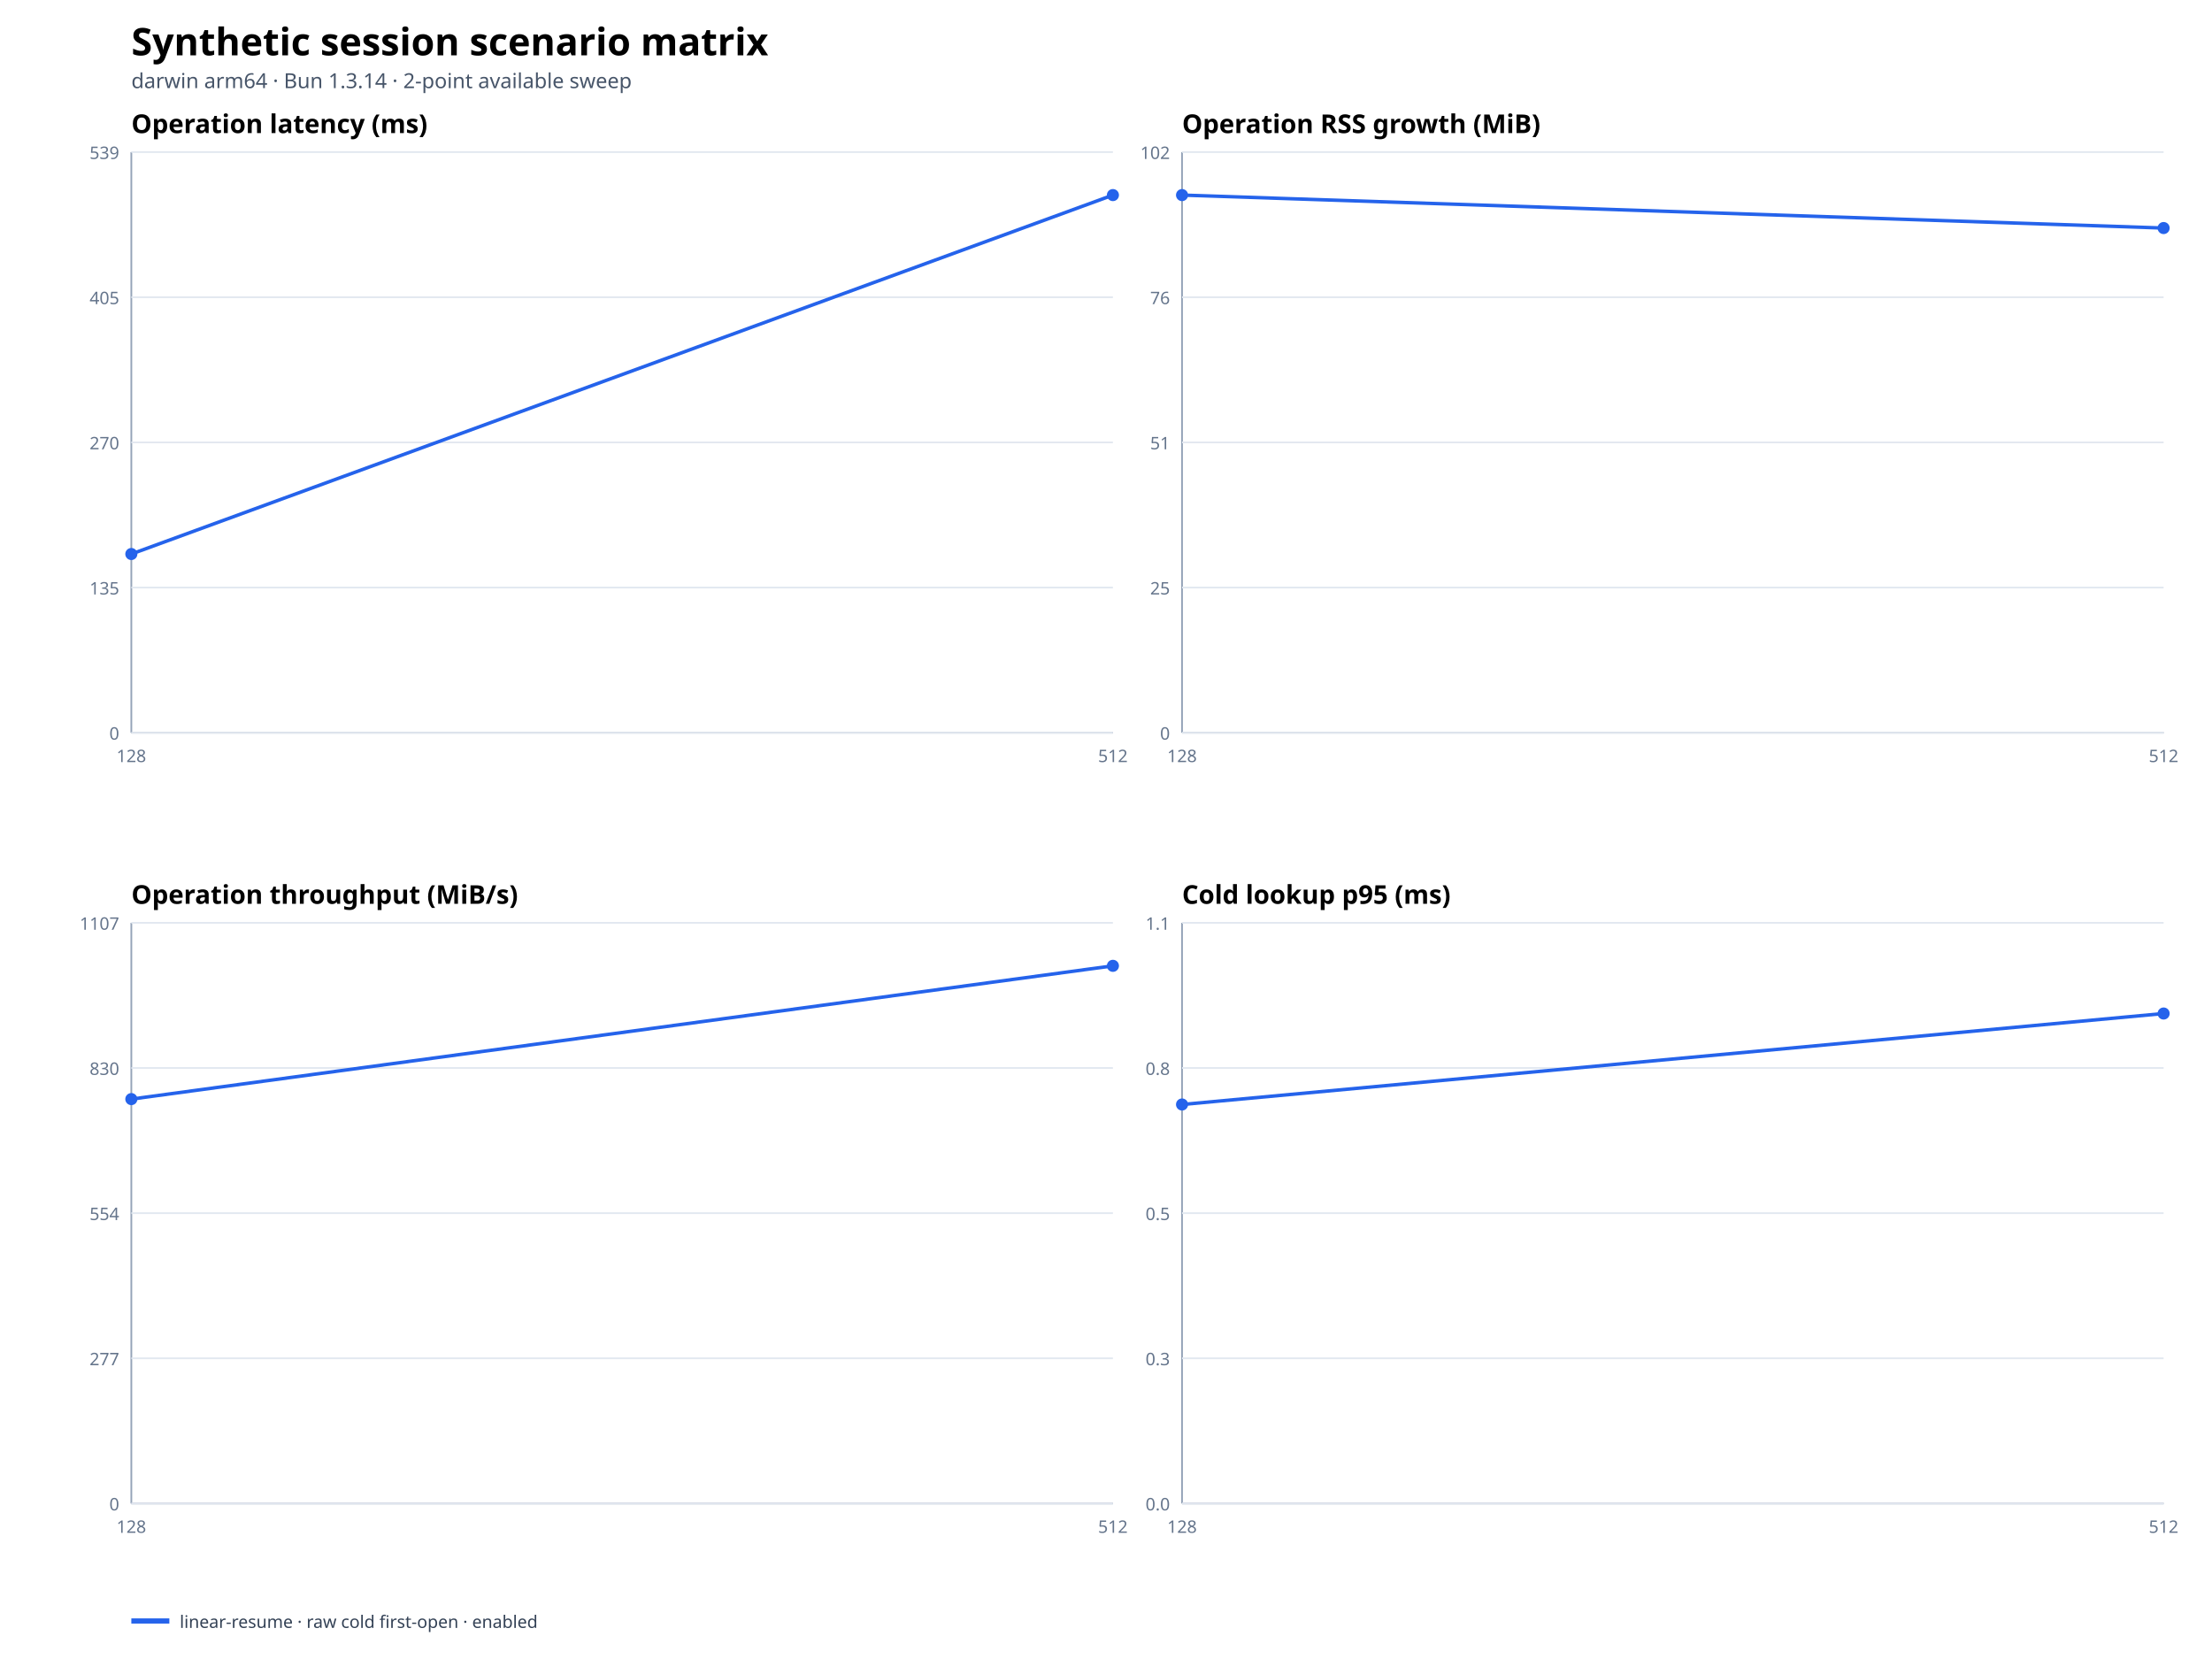
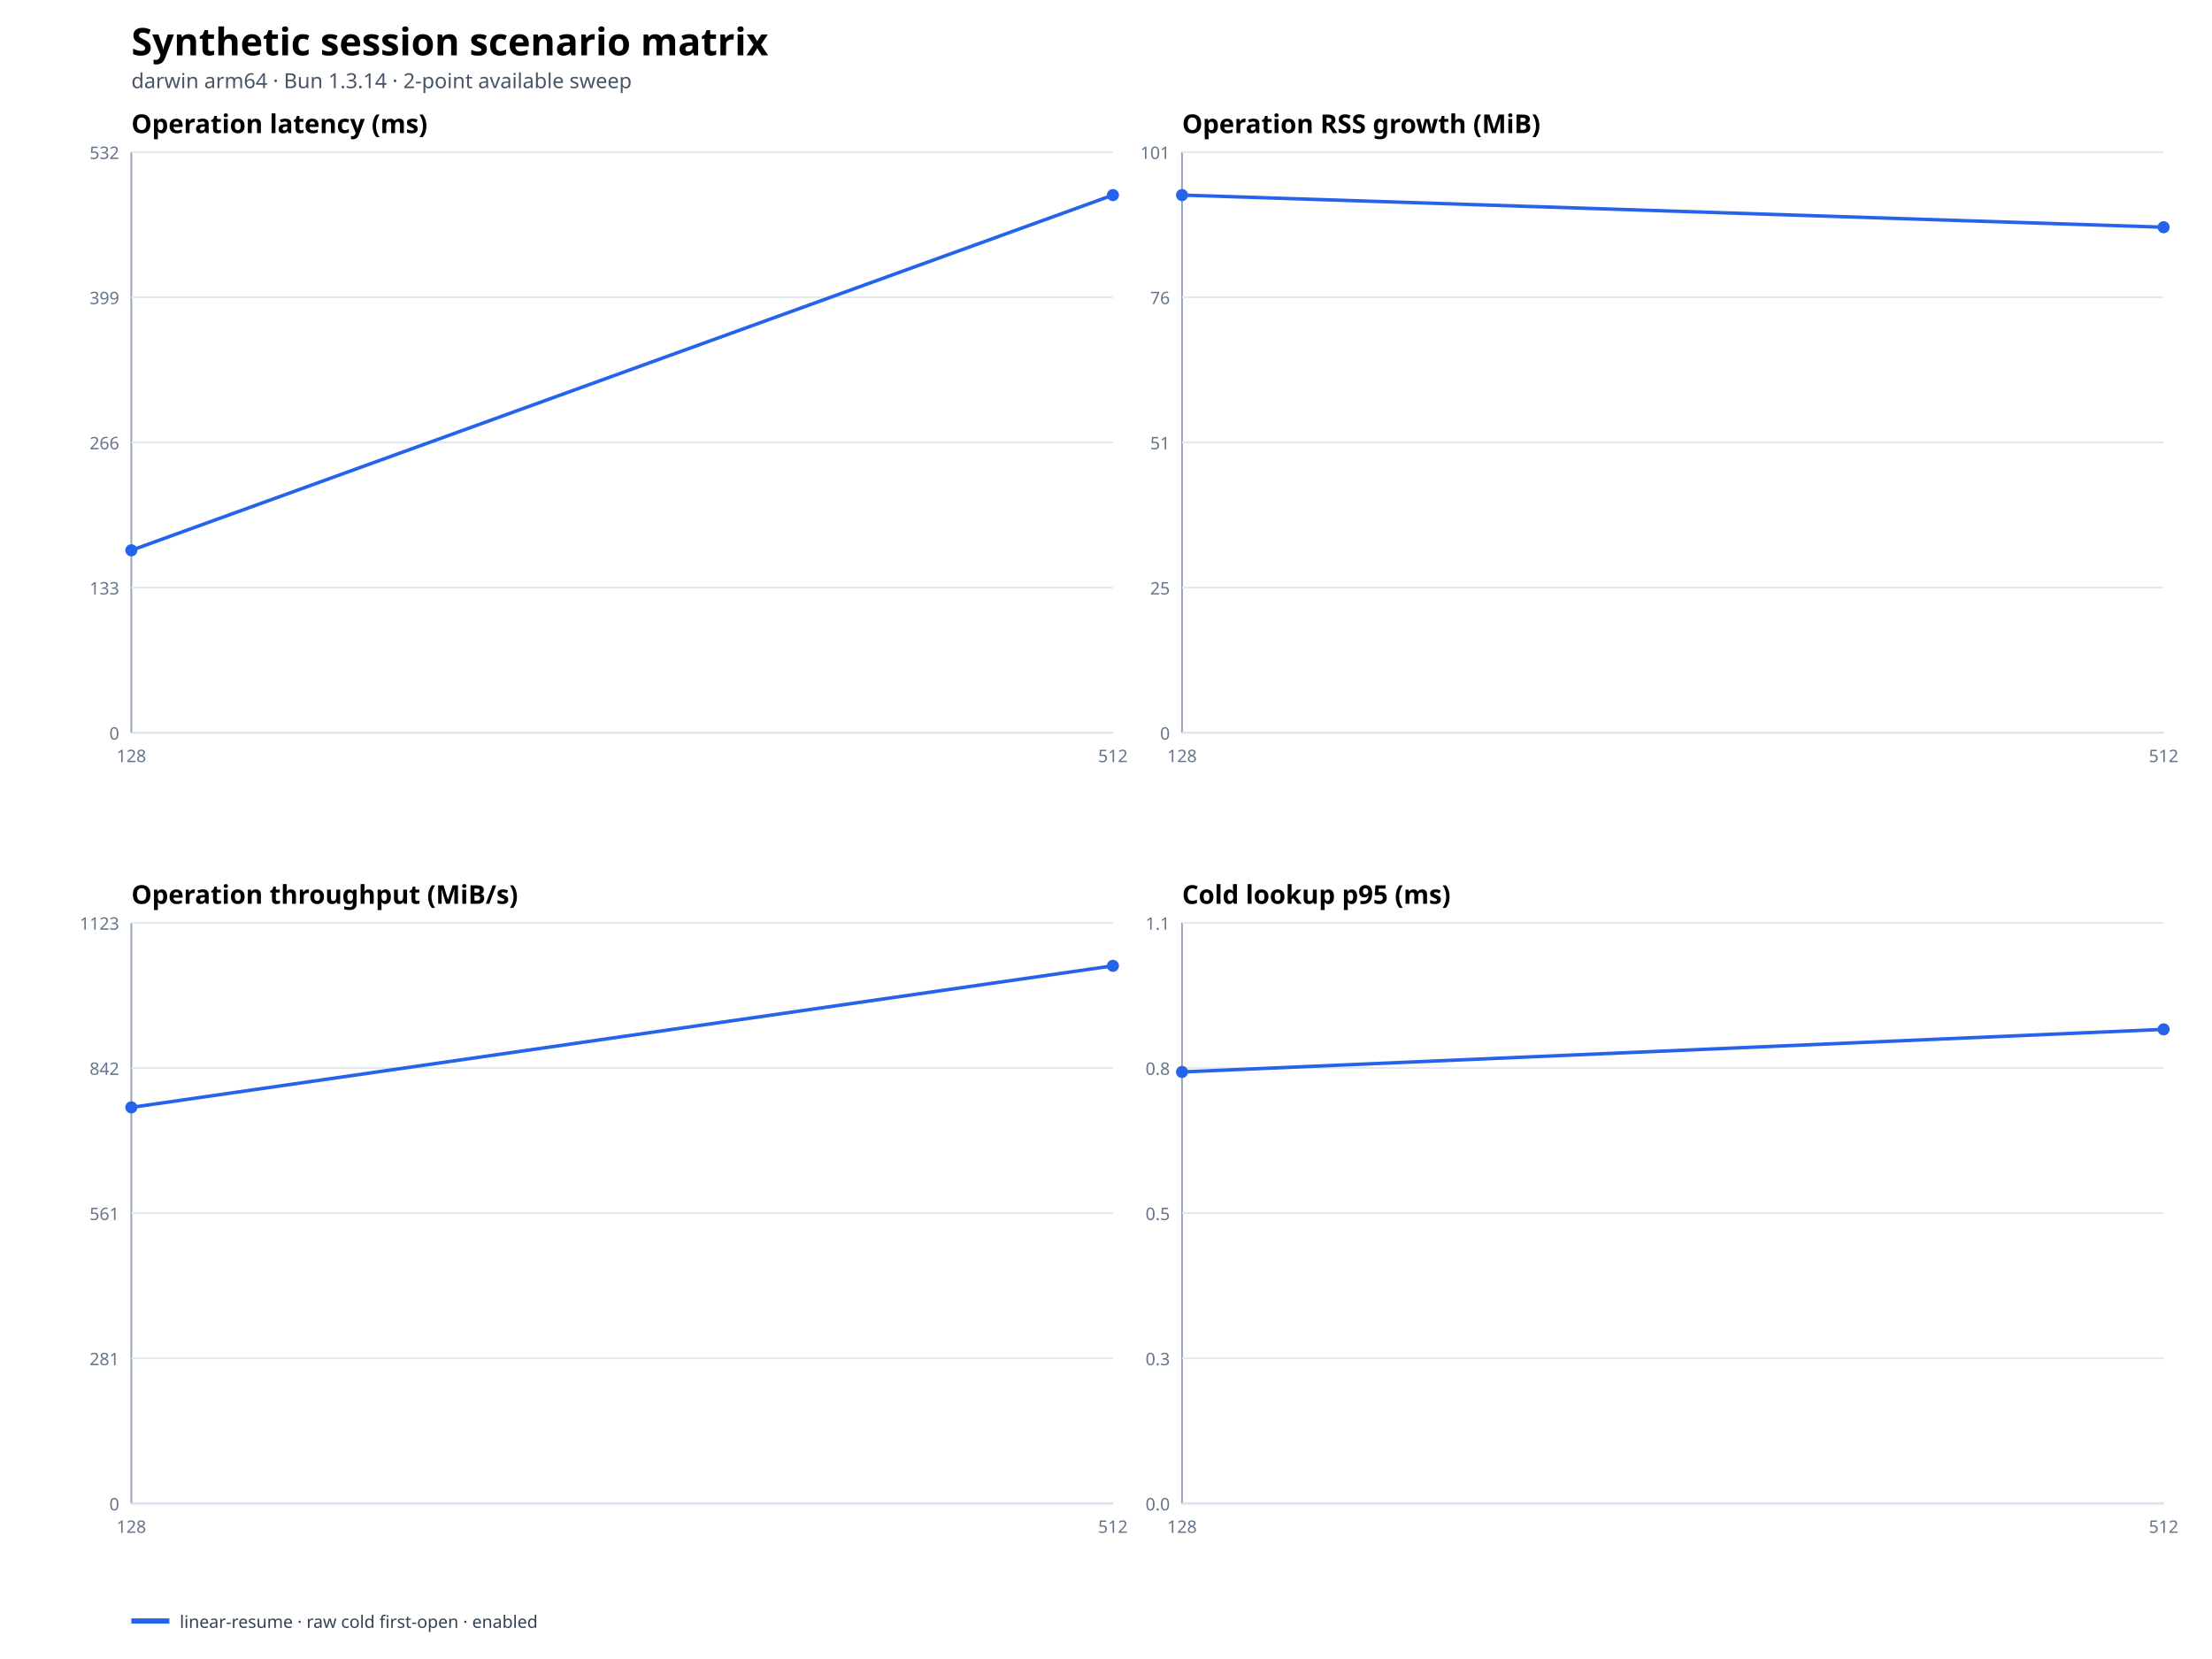
<svg xmlns="http://www.w3.org/2000/svg" width="1280" height="960" viewBox="0 0 1280 960">
  <rect width="100%" height="100%" fill="#ffffff" />
  <text x="76" y="32" font-family="system-ui,sans-serif" font-size="22" font-weight="700">Synthetic session scenario matrix</text>
  <text x="76" y="51" font-family="system-ui,sans-serif" font-size="12" fill="#475569">darwin arm64 · Bun 1.3.14 · 2-point available sweep</text>
  <text x="76" y="77" font-family="system-ui,sans-serif" font-size="15" font-weight="650">Operation latency (ms)</text>
  <line x1="76" y1="424" x2="644" y2="424" stroke="#94a3b8" />
  <line x1="76" y1="88" x2="76" y2="424" stroke="#94a3b8" />
  <line x1="76" y1="424" x2="644" y2="424" stroke="#e2e8f0" />
  <text x="69" y="428" text-anchor="end" font-family="system-ui,sans-serif" font-size="10" fill="#64748b">0</text>
  <line x1="76" y1="340" x2="644" y2="340" stroke="#e2e8f0" />
-   <text x="69" y="344" text-anchor="end" font-family="system-ui,sans-serif" font-size="10" fill="#64748b">135</text>
+   <text x="69" y="344" text-anchor="end" font-family="system-ui,sans-serif" font-size="10" fill="#64748b">133</text>
  <line x1="76" y1="256" x2="644" y2="256" stroke="#e2e8f0" />
-   <text x="69" y="260" text-anchor="end" font-family="system-ui,sans-serif" font-size="10" fill="#64748b">270</text>
+   <text x="69" y="260" text-anchor="end" font-family="system-ui,sans-serif" font-size="10" fill="#64748b">266</text>
  <line x1="76" y1="172" x2="644" y2="172" stroke="#e2e8f0" />
-   <text x="69" y="176" text-anchor="end" font-family="system-ui,sans-serif" font-size="10" fill="#64748b">405</text>
+   <text x="69" y="176" text-anchor="end" font-family="system-ui,sans-serif" font-size="10" fill="#64748b">399</text>
  <line x1="76" y1="88" x2="644" y2="88" stroke="#e2e8f0" />
-   <text x="69" y="92" text-anchor="end" font-family="system-ui,sans-serif" font-size="10" fill="#64748b">539</text>
+   <text x="69" y="92" text-anchor="end" font-family="system-ui,sans-serif" font-size="10" fill="#64748b">532</text>
  <text x="76" y="441" text-anchor="middle" font-family="system-ui,sans-serif" font-size="10" fill="#64748b">128</text>
  <text x="644" y="441" text-anchor="middle" font-family="system-ui,sans-serif" font-size="10" fill="#64748b">512</text>
-   <polyline fill="none" stroke="#2563eb" stroke-width="2" points="76,320.588 644,112.889" />
-   <circle cx="76" cy="320.588" r="3.5" fill="#2563eb" />
+   <polyline fill="none" stroke="#2563eb" stroke-width="2" points="76,318.43 644,112.889" />
+   <circle cx="76" cy="318.43" r="3.5" fill="#2563eb" />
  <circle cx="644" cy="112.889" r="3.5" fill="#2563eb" />
  <text x="684" y="77" font-family="system-ui,sans-serif" font-size="15" font-weight="650">Operation RSS growth (MiB)</text>
  <line x1="684" y1="424" x2="1252" y2="424" stroke="#94a3b8" />
  <line x1="684" y1="88" x2="684" y2="424" stroke="#94a3b8" />
  <line x1="684" y1="424" x2="1252" y2="424" stroke="#e2e8f0" />
  <text x="677" y="428" text-anchor="end" font-family="system-ui,sans-serif" font-size="10" fill="#64748b">0</text>
  <line x1="684" y1="340" x2="1252" y2="340" stroke="#e2e8f0" />
  <text x="677" y="344" text-anchor="end" font-family="system-ui,sans-serif" font-size="10" fill="#64748b">25</text>
  <line x1="684" y1="256" x2="1252" y2="256" stroke="#e2e8f0" />
  <text x="677" y="260" text-anchor="end" font-family="system-ui,sans-serif" font-size="10" fill="#64748b">51</text>
  <line x1="684" y1="172" x2="1252" y2="172" stroke="#e2e8f0" />
  <text x="677" y="176" text-anchor="end" font-family="system-ui,sans-serif" font-size="10" fill="#64748b">76</text>
  <line x1="684" y1="88" x2="1252" y2="88" stroke="#e2e8f0" />
-   <text x="677" y="92" text-anchor="end" font-family="system-ui,sans-serif" font-size="10" fill="#64748b">102</text>
+   <text x="677" y="92" text-anchor="end" font-family="system-ui,sans-serif" font-size="10" fill="#64748b">101</text>
  <text x="684" y="441" text-anchor="middle" font-family="system-ui,sans-serif" font-size="10" fill="#64748b">128</text>
  <text x="1252" y="441" text-anchor="middle" font-family="system-ui,sans-serif" font-size="10" fill="#64748b">512</text>
-   <polyline fill="none" stroke="#2563eb" stroke-width="2" points="684,112.889 1252,131.965" />
+   <polyline fill="none" stroke="#2563eb" stroke-width="2" points="684,112.889 1252,131.486" />
  <circle cx="684" cy="112.889" r="3.5" fill="#2563eb" />
-   <circle cx="1252" cy="131.965" r="3.5" fill="#2563eb" />
+   <circle cx="1252" cy="131.486" r="3.5" fill="#2563eb" />
  <text x="76" y="523" font-family="system-ui,sans-serif" font-size="15" font-weight="650">Operation throughput (MiB/s)</text>
  <line x1="76" y1="870" x2="644" y2="870" stroke="#94a3b8" />
  <line x1="76" y1="534" x2="76" y2="870" stroke="#94a3b8" />
  <line x1="76" y1="870" x2="644" y2="870" stroke="#e2e8f0" />
  <text x="69" y="874" text-anchor="end" font-family="system-ui,sans-serif" font-size="10" fill="#64748b">0</text>
  <line x1="76" y1="786" x2="644" y2="786" stroke="#e2e8f0" />
-   <text x="69" y="790" text-anchor="end" font-family="system-ui,sans-serif" font-size="10" fill="#64748b">277</text>
+   <text x="69" y="790" text-anchor="end" font-family="system-ui,sans-serif" font-size="10" fill="#64748b">281</text>
  <line x1="76" y1="702" x2="644" y2="702" stroke="#e2e8f0" />
-   <text x="69" y="706" text-anchor="end" font-family="system-ui,sans-serif" font-size="10" fill="#64748b">554</text>
+   <text x="69" y="706" text-anchor="end" font-family="system-ui,sans-serif" font-size="10" fill="#64748b">561</text>
  <line x1="76" y1="618" x2="644" y2="618" stroke="#e2e8f0" />
-   <text x="69" y="622" text-anchor="end" font-family="system-ui,sans-serif" font-size="10" fill="#64748b">830</text>
+   <text x="69" y="622" text-anchor="end" font-family="system-ui,sans-serif" font-size="10" fill="#64748b">842</text>
  <line x1="76" y1="534" x2="644" y2="534" stroke="#e2e8f0" />
-   <text x="69" y="538" text-anchor="end" font-family="system-ui,sans-serif" font-size="10" fill="#64748b">1107</text>
+   <text x="69" y="538" text-anchor="end" font-family="system-ui,sans-serif" font-size="10" fill="#64748b">1123</text>
  <text x="76" y="887" text-anchor="middle" font-family="system-ui,sans-serif" font-size="10" fill="#64748b">128</text>
  <text x="644" y="887" text-anchor="middle" font-family="system-ui,sans-serif" font-size="10" fill="#64748b">512</text>
-   <polyline fill="none" stroke="#2563eb" stroke-width="2" points="76,636.008 644,558.889" />
-   <circle cx="76" cy="636.008" r="3.5" fill="#2563eb" />
+   <polyline fill="none" stroke="#2563eb" stroke-width="2" points="76,640.792 644,558.889" />
+   <circle cx="76" cy="640.792" r="3.5" fill="#2563eb" />
  <circle cx="644" cy="558.889" r="3.5" fill="#2563eb" />
  <text x="684" y="523" font-family="system-ui,sans-serif" font-size="15" font-weight="650">Cold lookup p95 (ms)</text>
  <line x1="684" y1="870" x2="1252" y2="870" stroke="#94a3b8" />
  <line x1="684" y1="534" x2="684" y2="870" stroke="#94a3b8" />
  <line x1="684" y1="870" x2="1252" y2="870" stroke="#e2e8f0" />
  <text x="677" y="874" text-anchor="end" font-family="system-ui,sans-serif" font-size="10" fill="#64748b">0.0</text>
  <line x1="684" y1="786" x2="1252" y2="786" stroke="#e2e8f0" />
  <text x="677" y="790" text-anchor="end" font-family="system-ui,sans-serif" font-size="10" fill="#64748b">0.3</text>
  <line x1="684" y1="702" x2="1252" y2="702" stroke="#e2e8f0" />
  <text x="677" y="706" text-anchor="end" font-family="system-ui,sans-serif" font-size="10" fill="#64748b">0.5</text>
  <line x1="684" y1="618" x2="1252" y2="618" stroke="#e2e8f0" />
  <text x="677" y="622" text-anchor="end" font-family="system-ui,sans-serif" font-size="10" fill="#64748b">0.8</text>
  <line x1="684" y1="534" x2="1252" y2="534" stroke="#e2e8f0" />
  <text x="677" y="538" text-anchor="end" font-family="system-ui,sans-serif" font-size="10" fill="#64748b">1.1</text>
  <text x="684" y="887" text-anchor="middle" font-family="system-ui,sans-serif" font-size="10" fill="#64748b">128</text>
  <text x="1252" y="887" text-anchor="middle" font-family="system-ui,sans-serif" font-size="10" fill="#64748b">512</text>
-   <polyline fill="none" stroke="#2563eb" stroke-width="2" points="684,639.13 1252,586.487" />
-   <circle cx="684" cy="639.13" r="3.5" fill="#2563eb" />
-   <circle cx="1252" cy="586.487" r="3.5" fill="#2563eb" />
+   <polyline fill="none" stroke="#2563eb" stroke-width="2" points="684,620.294 1252,595.652" />
+   <circle cx="684" cy="620.294" r="3.5" fill="#2563eb" />
+   <circle cx="1252" cy="595.652" r="3.5" fill="#2563eb" />
  <line x1="76" y1="938" x2="98" y2="938" stroke="#2563eb" stroke-width="3" />
  <text x="104" y="942" font-family="system-ui,sans-serif" font-size="10" fill="#334155">linear-resume · raw cold first-open · enabled</text>
</svg>
